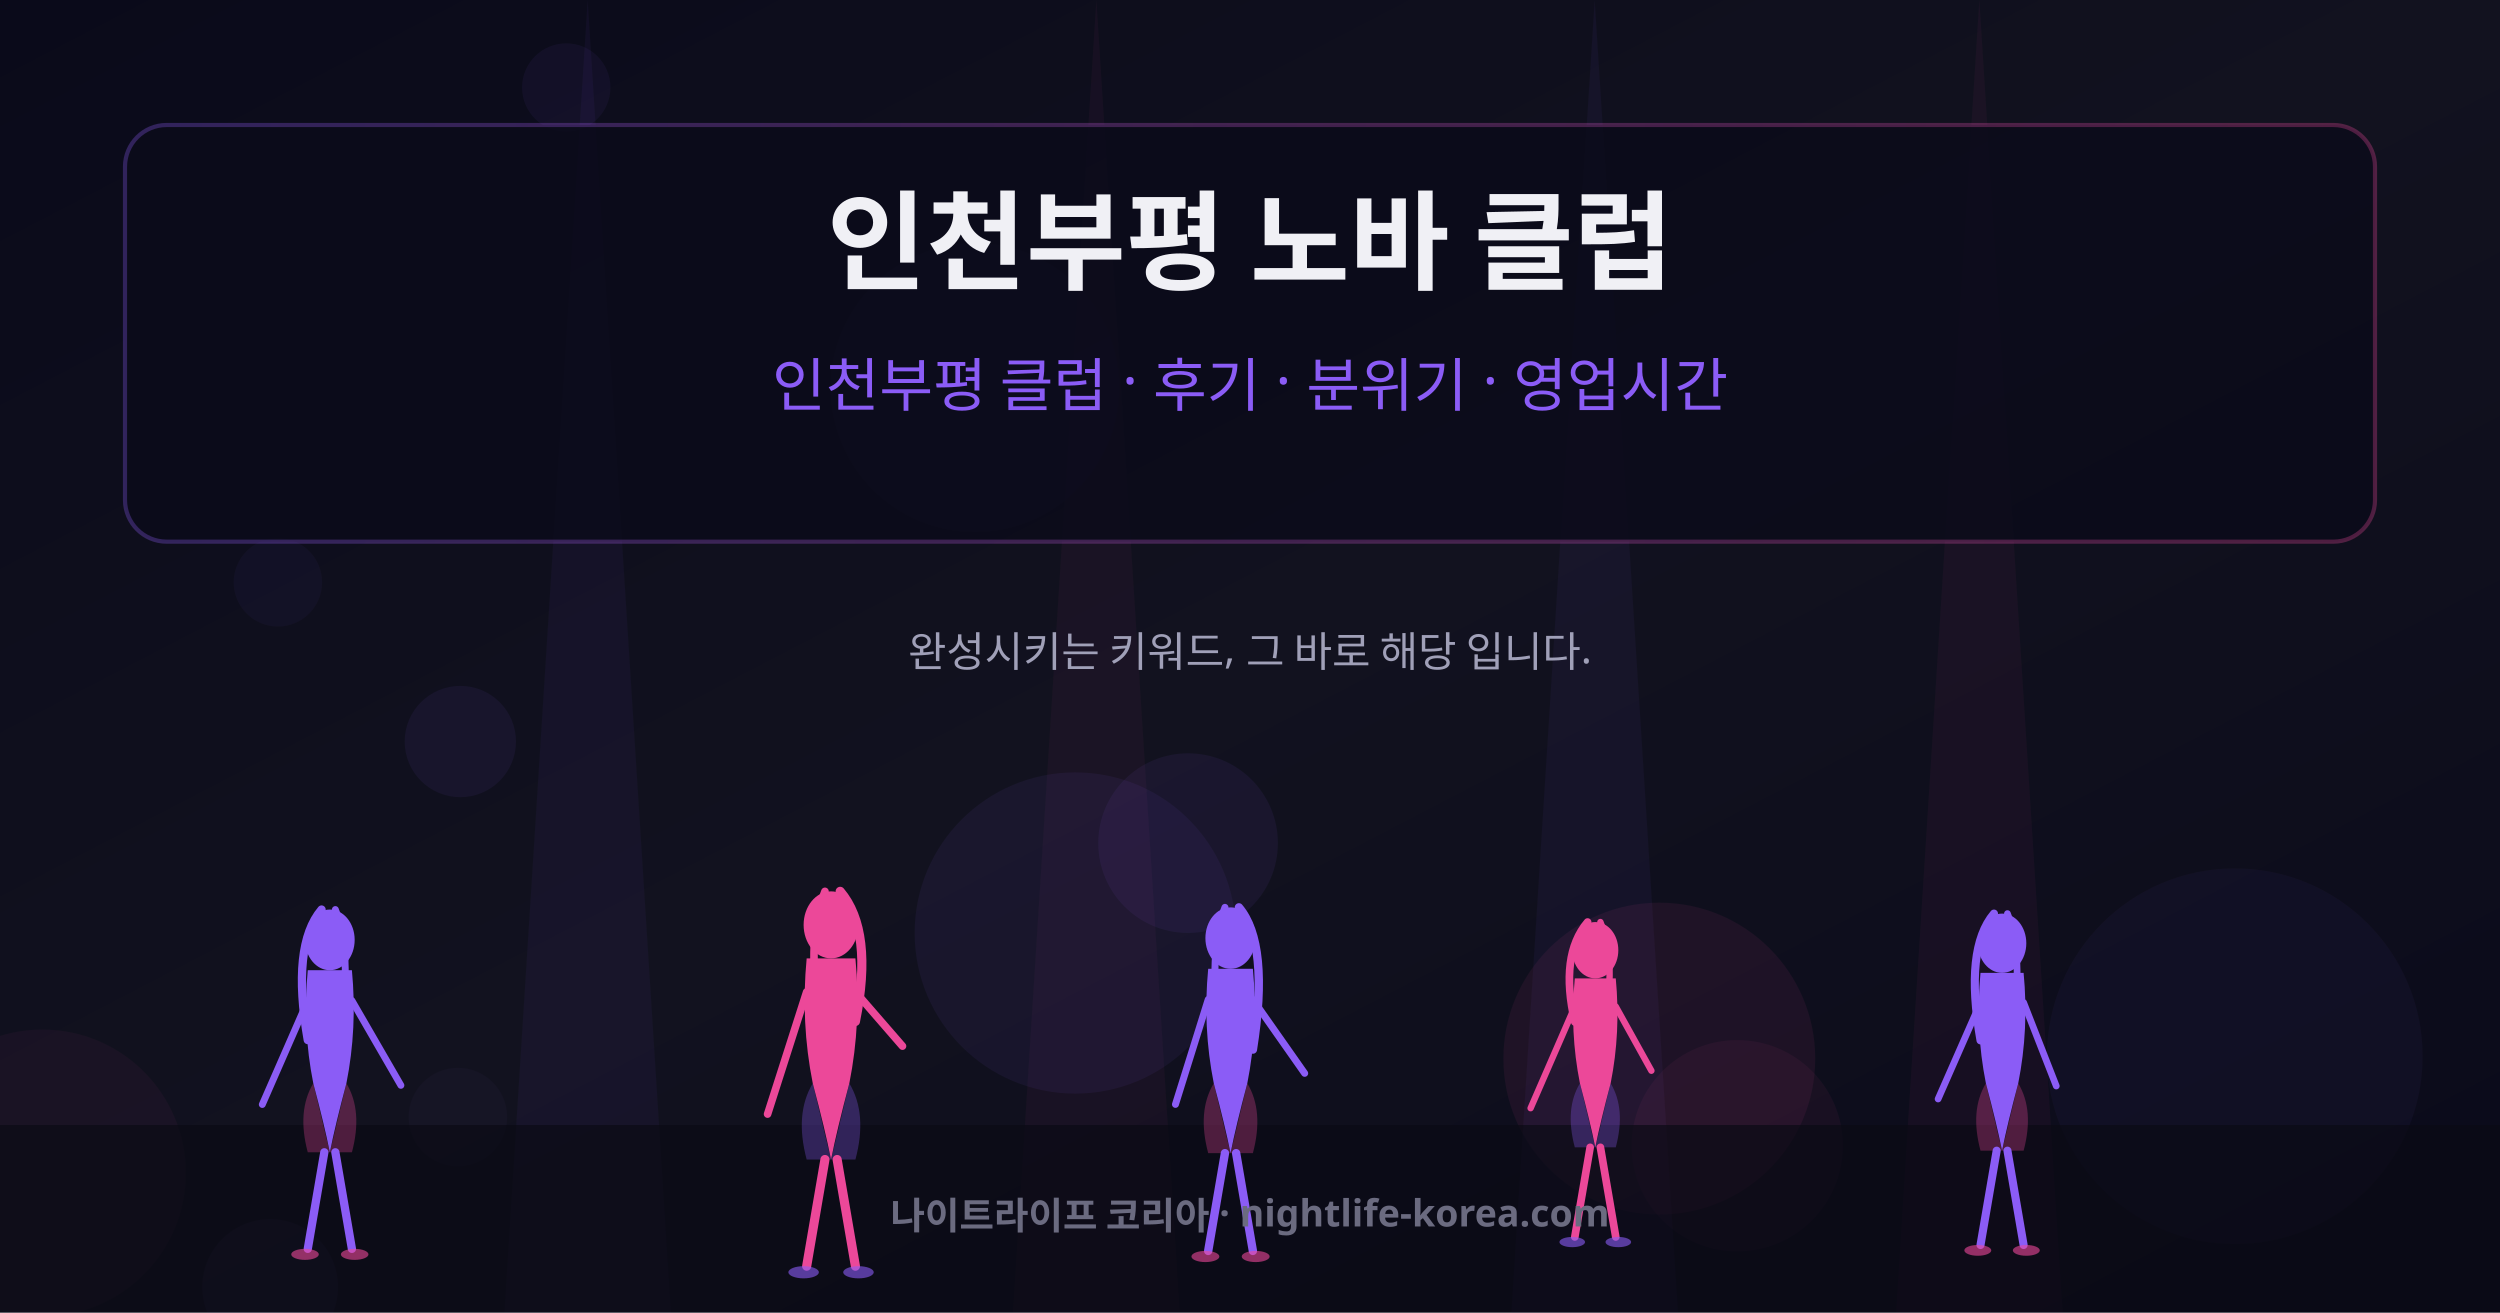
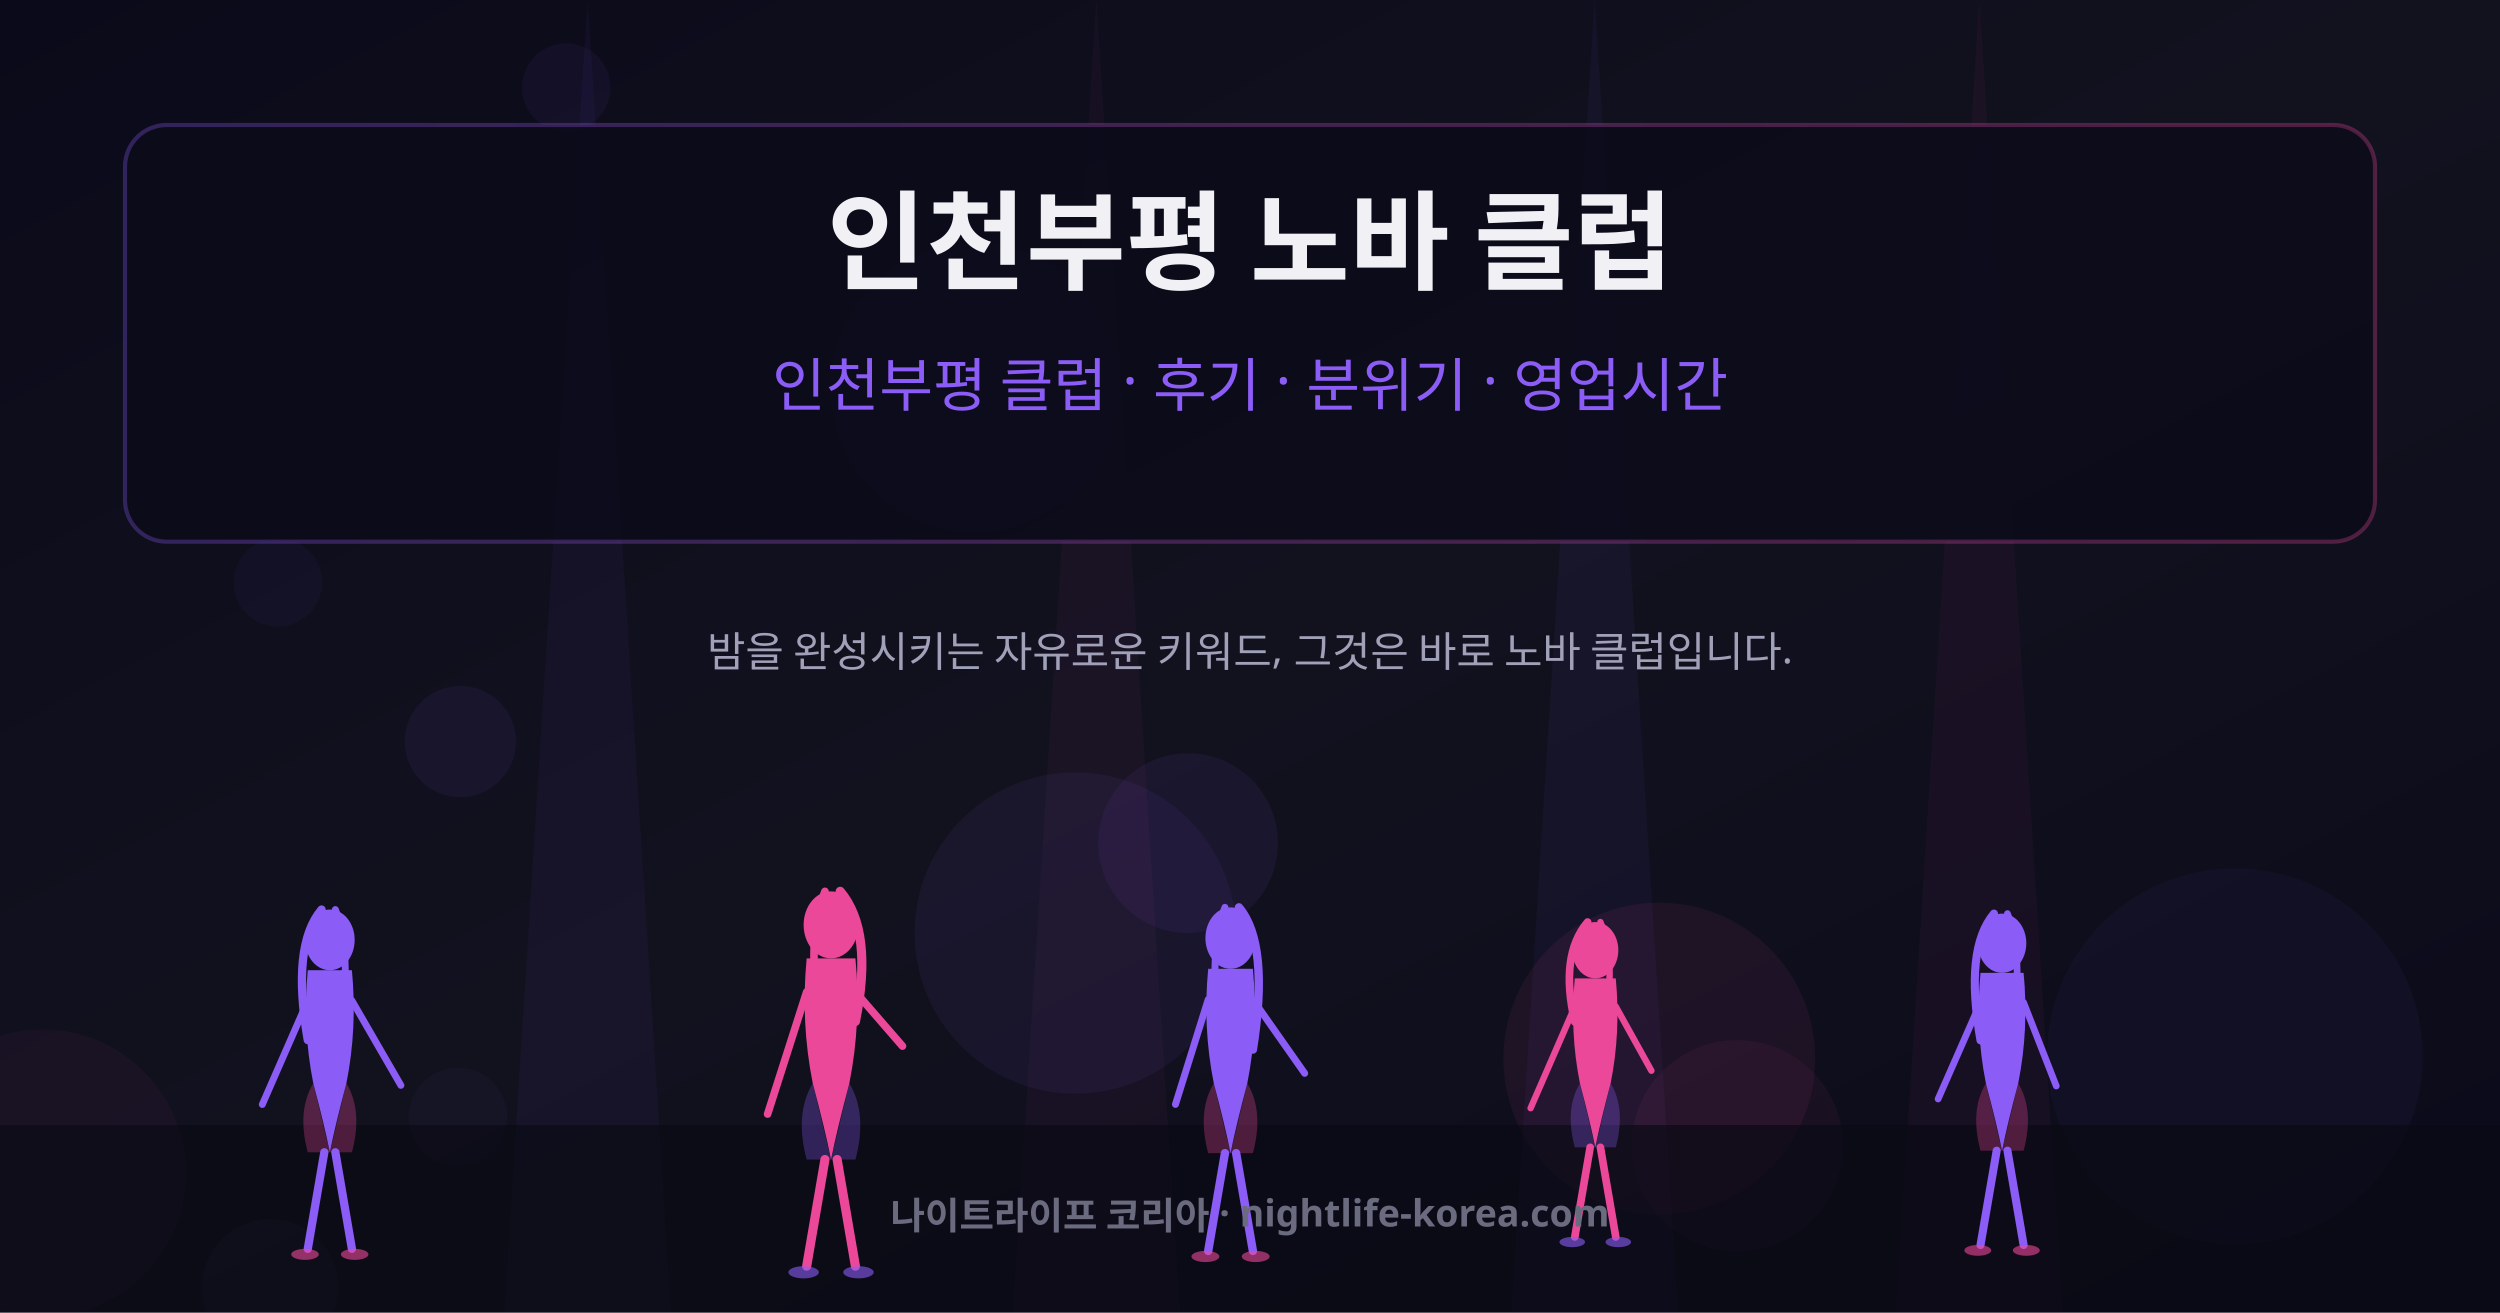
<svg xmlns="http://www.w3.org/2000/svg" viewBox="0 0 1200 630" width="1200" height="630">
  <defs>
    <linearGradient id="ogbg" x1="0%" y1="0%" x2="100%" y2="100%">
      <stop offset="0%" style="stop-color:#0a0a1a" />
      <stop offset="50%" style="stop-color:#12121f" />
      <stop offset="100%" style="stop-color:#0a0a1a" />
    </linearGradient>
    <linearGradient id="ogtxt" x1="0%" y1="0%" x2="100%" y2="0%">
      <stop offset="0%" style="stop-color:#8b5cf6" />
      <stop offset="100%" style="stop-color:#ec4899" />
    </linearGradient>
  </defs>
  <rect width="1200" height="630" fill="url(#ogbg)" />
  <polygon points="282.077,0 242.077,630 322.077,630" fill="#8b5cf6" opacity="0.048" />
  <polygon points="526.255,0 486.255,630 566.255,630" fill="#ec4899" opacity="0.044" />
  <polygon points="765.446,0 725.446,630 805.446,630" fill="#8b5cf6" opacity="0.051" />
  <polygon points="950.081,0 910.081,630 990.081,630" fill="#ec4899" opacity="0.048" />
  <circle cx="219.791" cy="536.19" r="23.646" fill="#8b5cf6" opacity="0.03" />
  <circle cx="1072.71" cy="506.992" r="90.176" fill="#8b5cf6" opacity="0.04" />
  <circle cx="133.39" cy="279.521" r="21.229" fill="#8b5cf6" opacity="0.042" />
  <circle cx="20.341" cy="563.034" r="68.851" fill="#ec4899" opacity="0.045" />
  <circle cx="467.966" cy="185.987" r="69.337" fill="#8b5cf6" opacity="0.036" />
  <circle cx="796.469" cy="508.125" r="74.849" fill="#ec4899" opacity="0.071" />
  <circle cx="271.801" cy="42.006" r="21.194" fill="#8b5cf6" opacity="0.059" />
  <circle cx="516.124" cy="447.841" r="77.087" fill="#8b5cf6" opacity="0.068" />
  <circle cx="129.695" cy="617.776" r="32.572" fill="#8b5cf6" opacity="0.068" />
  <circle cx="220.958" cy="355.939" r="26.708" fill="#8b5cf6" opacity="0.067" />
  <circle cx="570.276" cy="404.7" r="43.111" fill="#8b5cf6" opacity="0.071" />
  <circle cx="833.874" cy="549.956" r="50.71" fill="#ec4899" opacity="0.057" />
  <rect x="0" y="540" width="1200" height="90" fill="#0a0a14" opacity="0.7" />
  <g transform="translate(158.3232,520) scale(1.324113)">
    <ellipse cx="0" cy="-52" rx="9" ry="11" fill="#8b5cf6" />
    <path d="M-3,-63 Q-14,-50 -8,-15.684" stroke="#8b5cf6" stroke-width="3" fill="none" stroke-linecap="round" />
    <path d="M2,-63 Q8,-48 4,-18.684" stroke="#8b5cf6" stroke-width="2.5" fill="none" stroke-linecap="round" />
    <path d="M-8,-41 Q-10,-20 -6,0 Q-2,15 0,25 Q2,15 6,0 Q10,-20 8,-41 Z" fill="#8b5cf6" />
    <path d="M-6,0 Q-12,10 -8,25 L0,25 Z" fill="#ec4899" opacity="0.3" />
    <path d="M6,0 Q12,10 8,25 L0,25 Z" fill="#ec4899" opacity="0.3" />
    <line x1="-2" y1="25" x2="-8" y2="60" stroke="#8b5cf6" stroke-width="3" stroke-linecap="round" />
    <line x1="2" y1="25" x2="8" y2="60" stroke="#8b5cf6" stroke-width="3" stroke-linecap="round" />
    <ellipse cx="-9" cy="62" rx="5" ry="2" fill="#ec4899" opacity="0.6" />
    <ellipse cx="9" cy="62" rx="5" ry="2" fill="#ec4899" opacity="0.6" />
    <line x1="-8" y1="-30" x2="-24.483" y2="7.666" stroke="#8b5cf6" stroke-width="2.5" stroke-linecap="round" />
    <line x1="8" y1="-30" x2="25.756" y2="0.722" stroke="#8b5cf6" stroke-width="2.5" stroke-linecap="round" />
  </g>
  <g transform="translate(398.9002,520) scale(1.462699)">
    <ellipse cx="0" cy="-52" rx="9" ry="11" fill="#ec4899" />
    <path d="M3,-63 Q14,-50 8,-20.301" stroke="#ec4899" stroke-width="3" fill="none" stroke-linecap="round" />
    <path d="M-2,-63 Q-8,-48 -4,-23.301" stroke="#ec4899" stroke-width="2.5" fill="none" stroke-linecap="round" />
    <path d="M-8,-41 Q-10,-20 -6,0 Q-2,15 0,25 Q2,15 6,0 Q10,-20 8,-41 Z" fill="#ec4899" />
    <path d="M-6,0 Q-12,10 -8,25 L0,25 Z" fill="#8b5cf6" opacity="0.3" />
    <path d="M6,0 Q12,10 8,25 L0,25 Z" fill="#8b5cf6" opacity="0.3" />
    <line x1="-2" y1="25" x2="-8" y2="60" stroke="#ec4899" stroke-width="3" stroke-linecap="round" />
    <line x1="2" y1="25" x2="8" y2="60" stroke="#ec4899" stroke-width="3" stroke-linecap="round" />
    <ellipse cx="-9" cy="62" rx="5" ry="2" fill="#8b5cf6" opacity="0.6" />
    <ellipse cx="9" cy="62" rx="5" ry="2" fill="#8b5cf6" opacity="0.6" />
    <line x1="-8" y1="-30" x2="-20.823" y2="10.089" stroke="#ec4899" stroke-width="2.5" stroke-linecap="round" />
    <line x1="8" y1="-30" x2="23.444" y2="-12.21" stroke="#ec4899" stroke-width="2.5" stroke-linecap="round" />
  </g>
  <g transform="translate(590.6582,520) scale(1.340659)">
    <ellipse cx="0" cy="-52" rx="9" ry="11" fill="#8b5cf6" />
    <path d="M3,-63 Q14,-50 8,-12.084" stroke="#8b5cf6" stroke-width="3" fill="none" stroke-linecap="round" />
    <path d="M-2,-63 Q-8,-48 -4,-15.084" stroke="#8b5cf6" stroke-width="2.5" fill="none" stroke-linecap="round" />
    <path d="M-8,-41 Q-10,-20 -6,0 Q-2,15 0,25 Q2,15 6,0 Q10,-20 8,-41 Z" fill="#8b5cf6" />
    <path d="M-6,0 Q-12,10 -8,25 L0,25 Z" fill="#ec4899" opacity="0.3" />
    <path d="M6,0 Q12,10 8,25 L0,25 Z" fill="#ec4899" opacity="0.3" />
    <line x1="-2" y1="25" x2="-8" y2="60" stroke="#8b5cf6" stroke-width="3" stroke-linecap="round" />
    <line x1="2" y1="25" x2="8" y2="60" stroke="#8b5cf6" stroke-width="3" stroke-linecap="round" />
    <ellipse cx="-9" cy="62" rx="5" ry="2" fill="#ec4899" opacity="0.6" />
    <ellipse cx="9" cy="62" rx="5" ry="2" fill="#ec4899" opacity="0.6" />
    <line x1="-8" y1="-30" x2="-19.721" y2="7.529" stroke="#8b5cf6" stroke-width="2.5" stroke-linecap="round" />
    <line x1="8" y1="-30" x2="26.546" y2="-3.582" stroke="#8b5cf6" stroke-width="2.5" stroke-linecap="round" />
  </g>
  <g transform="translate(765.7352,520) scale(1.228856)">
    <ellipse cx="0" cy="-52" rx="9" ry="11" fill="#ec4899" />
    <path d="M-3,-63 Q-14,-50 -8,-23.971" stroke="#ec4899" stroke-width="3" fill="none" stroke-linecap="round" />
    <path d="M2,-63 Q8,-48 4,-26.971" stroke="#ec4899" stroke-width="2.5" fill="none" stroke-linecap="round" />
    <path d="M-8,-41 Q-10,-20 -6,0 Q-2,15 0,25 Q2,15 6,0 Q10,-20 8,-41 Z" fill="#ec4899" />
    <path d="M-6,0 Q-12,10 -8,25 L0,25 Z" fill="#8b5cf6" opacity="0.3" />
    <path d="M6,0 Q12,10 8,25 L0,25 Z" fill="#8b5cf6" opacity="0.3" />
    <line x1="-2" y1="25" x2="-8" y2="60" stroke="#ec4899" stroke-width="3" stroke-linecap="round" />
    <line x1="2" y1="25" x2="8" y2="60" stroke="#ec4899" stroke-width="3" stroke-linecap="round" />
    <ellipse cx="-9" cy="62" rx="5" ry="2" fill="#8b5cf6" opacity="0.6" />
    <ellipse cx="9" cy="62" rx="5" ry="2" fill="#8b5cf6" opacity="0.6" />
    <line x1="-8" y1="-30" x2="-25.266" y2="9.708" stroke="#ec4899" stroke-width="2.5" stroke-linecap="round" />
    <line x1="8" y1="-30" x2="21.916" y2="-4.925" stroke="#ec4899" stroke-width="2.5" stroke-linecap="round" />
  </g>
  <g transform="translate(960.9885,520) scale(1.293236)">
    <ellipse cx="0" cy="-52" rx="9" ry="11" fill="#8b5cf6" />
    <path d="M-3,-63 Q-14,-50 -8,-15.949" stroke="#8b5cf6" stroke-width="3" fill="none" stroke-linecap="round" />
    <path d="M2,-63 Q8,-48 4,-18.949" stroke="#8b5cf6" stroke-width="2.5" fill="none" stroke-linecap="round" />
    <path d="M-8,-41 Q-10,-20 -6,0 Q-2,15 0,25 Q2,15 6,0 Q10,-20 8,-41 Z" fill="#8b5cf6" />
    <path d="M-6,0 Q-12,10 -8,25 L0,25 Z" fill="#ec4899" opacity="0.3" />
    <path d="M6,0 Q12,10 8,25 L0,25 Z" fill="#ec4899" opacity="0.3" />
    <line x1="-2" y1="25" x2="-8" y2="60" stroke="#8b5cf6" stroke-width="3" stroke-linecap="round" />
    <line x1="2" y1="25" x2="8" y2="60" stroke="#8b5cf6" stroke-width="3" stroke-linecap="round" />
    <ellipse cx="-9" cy="62" rx="5" ry="2" fill="#ec4899" opacity="0.6" />
    <ellipse cx="9" cy="62" rx="5" ry="2" fill="#ec4899" opacity="0.6" />
    <line x1="-8" y1="-30" x2="-23.739" y2="5.809" stroke="#8b5cf6" stroke-width="2.5" stroke-linecap="round" />
    <line x1="8" y1="-30" x2="20.119" y2="0.99" stroke="#8b5cf6" stroke-width="2.5" stroke-linecap="round" />
  </g>
  <rect x="60" y="60" width="1080" height="200" rx="20" fill="#0a0a1a" opacity="0.85" />
  <rect x="60" y="60" width="1080" height="200" rx="20" fill="none" stroke="url(#ogtxt)" stroke-width="2" opacity="0.3" />
  <text x="600" y="135" text-anchor="middle" font-family="'Noto Sans KR',sans-serif" font-size="52" font-weight="800" fill="#f0f0f5">인천부평 노바 클럽</text>
  <text x="600" y="195" text-anchor="middle" font-family="'Noto Sans KR',sans-serif" font-size="28" font-weight="500" fill="#8b5cf6">인천부평 클럽 · 후기 · 분위기 · 영업시간</text>
  <rect x="60" y="290" width="auto" height="40" rx="20" fill="#8b5cf6" opacity="0.15" />
-   <text x="600" y="320" text-anchor="middle" font-family="'Noto Sans KR',sans-serif" font-size="20" fill="#a0a0b8">완성시키는 키워드, 그 바로 해당 입니다.</text>
+   <text x="600" y="320" text-anchor="middle" font-family="'Noto Sans KR',sans-serif" font-size="20" fill="#a0a0b8">밤을 완성시키는 자유로운 키워드, 그것은 바로 노바 클럽입니다.</text>
  <text x="600" y="590" text-anchor="middle" font-family="'Noto Sans KR',sans-serif" font-size="18" font-weight="600" fill="#6b6b80">나이트라이프 코리아 · nightlife-korea.com</text>
</svg>
